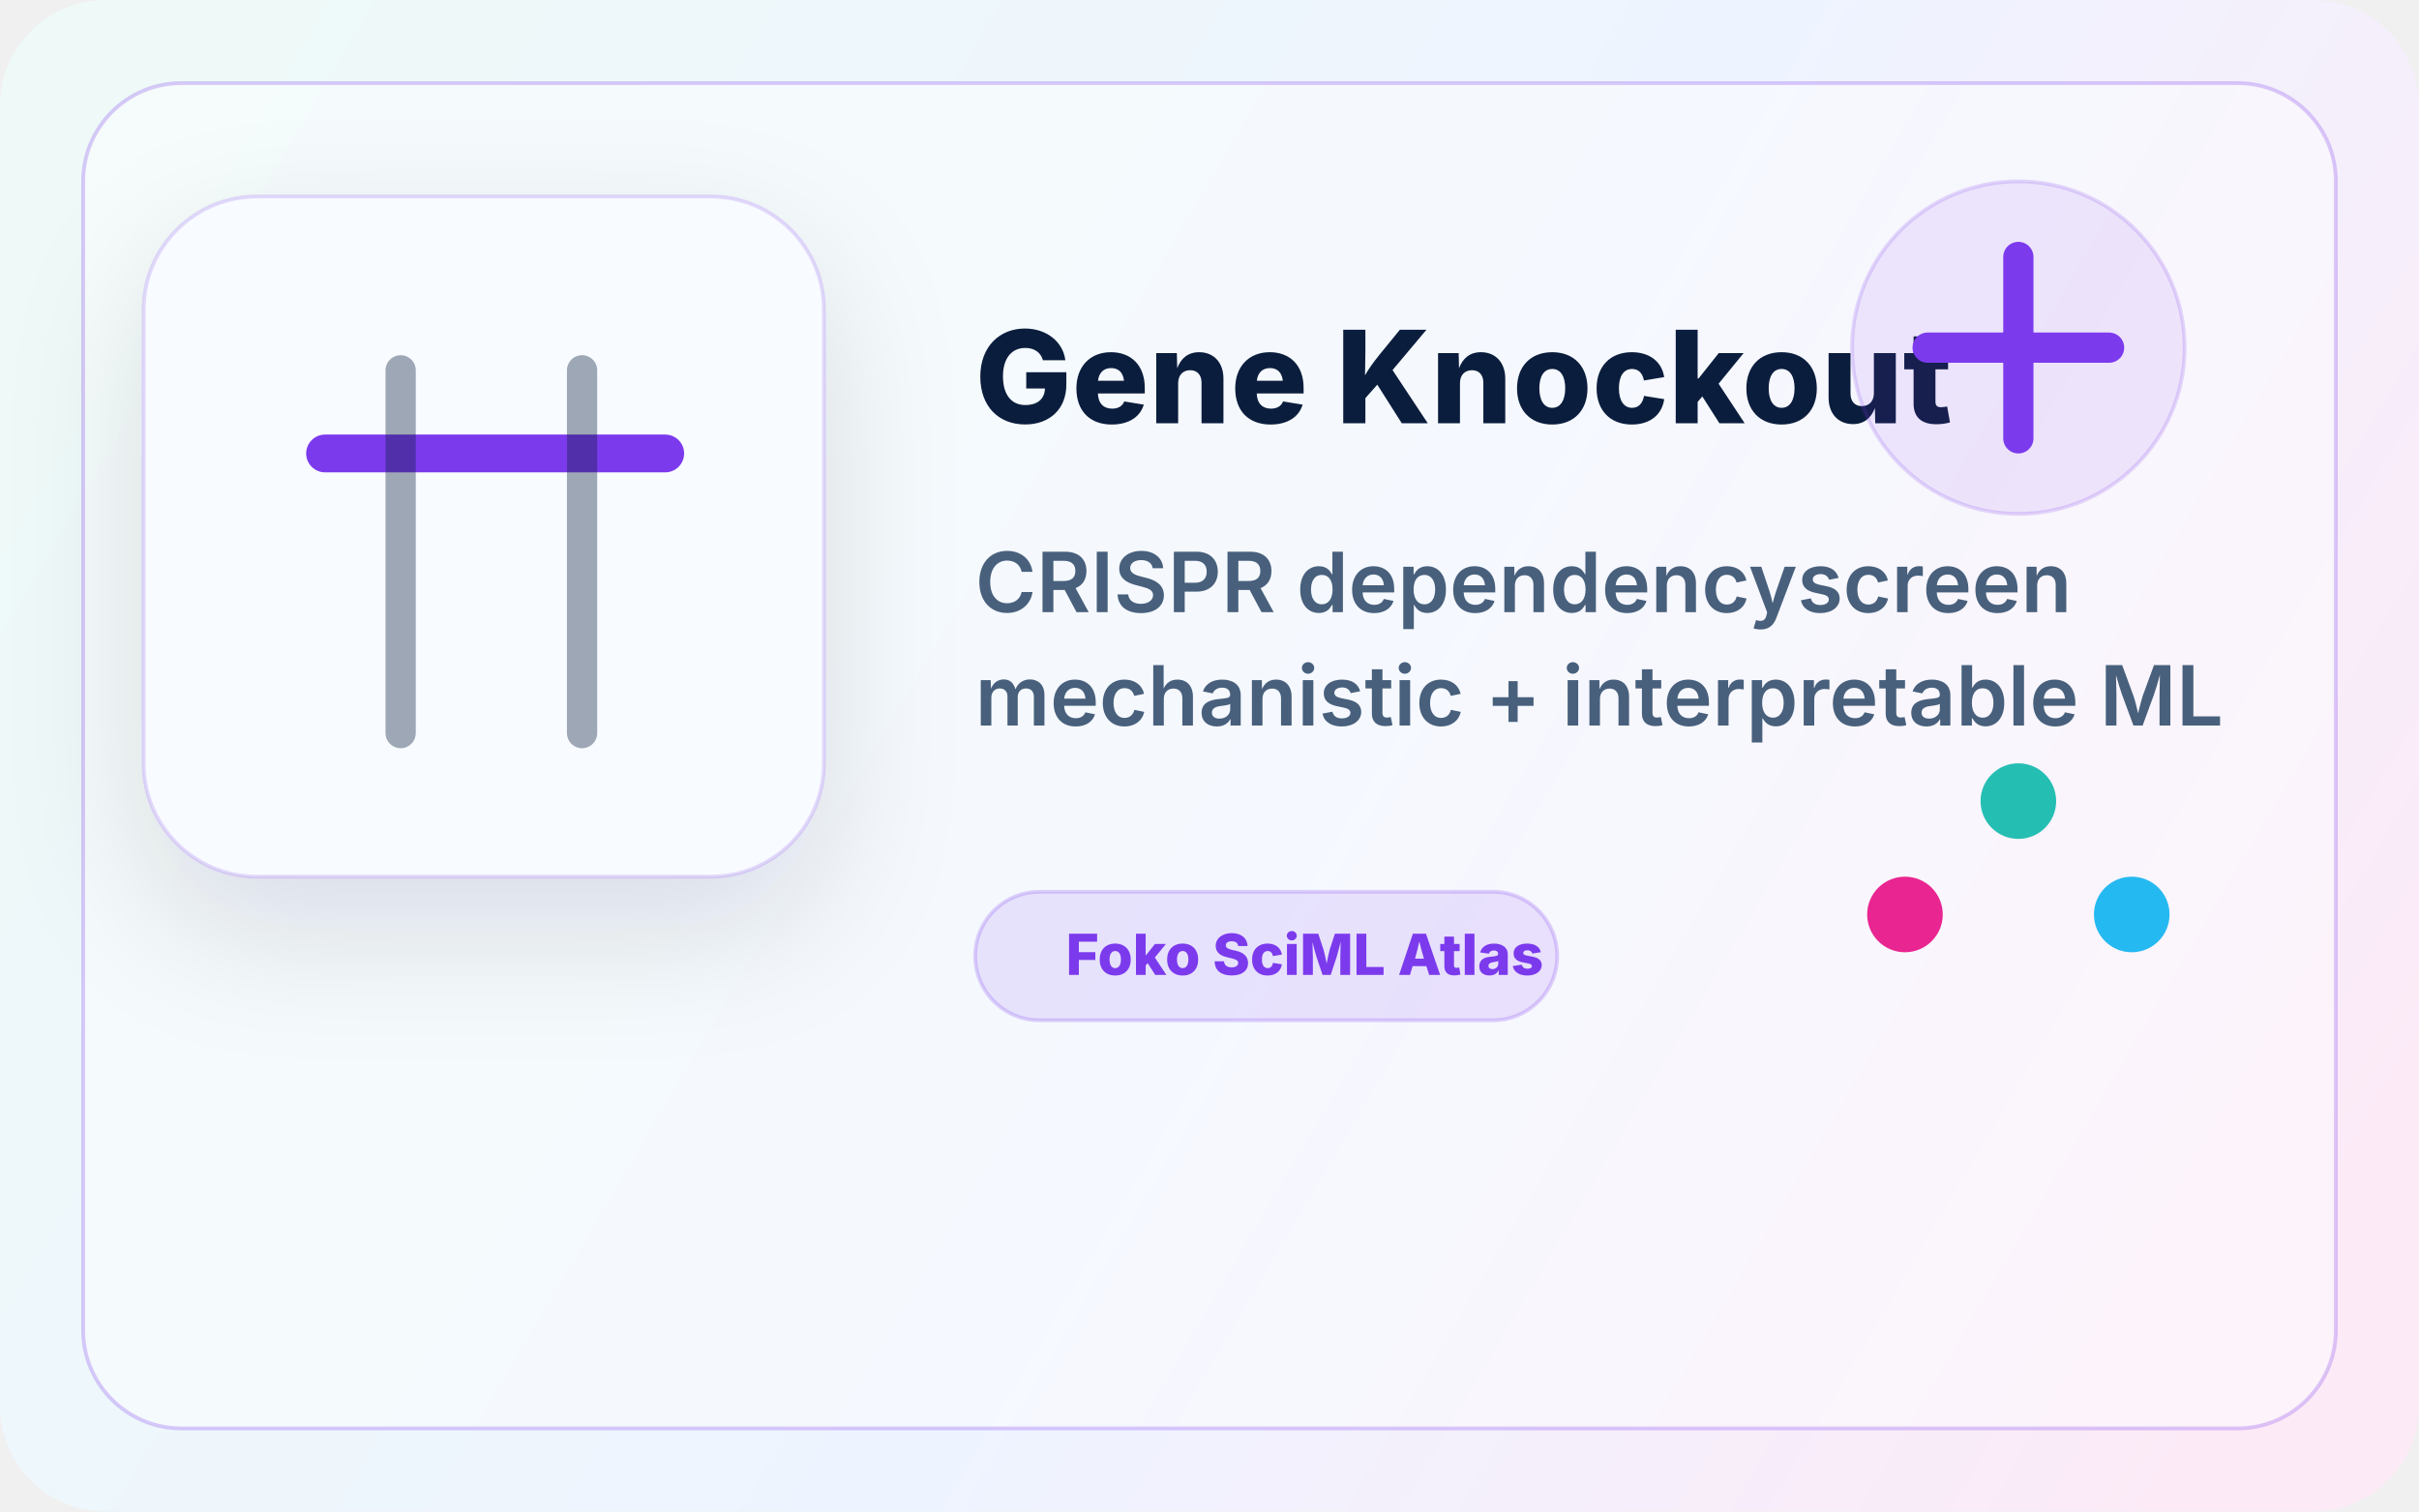
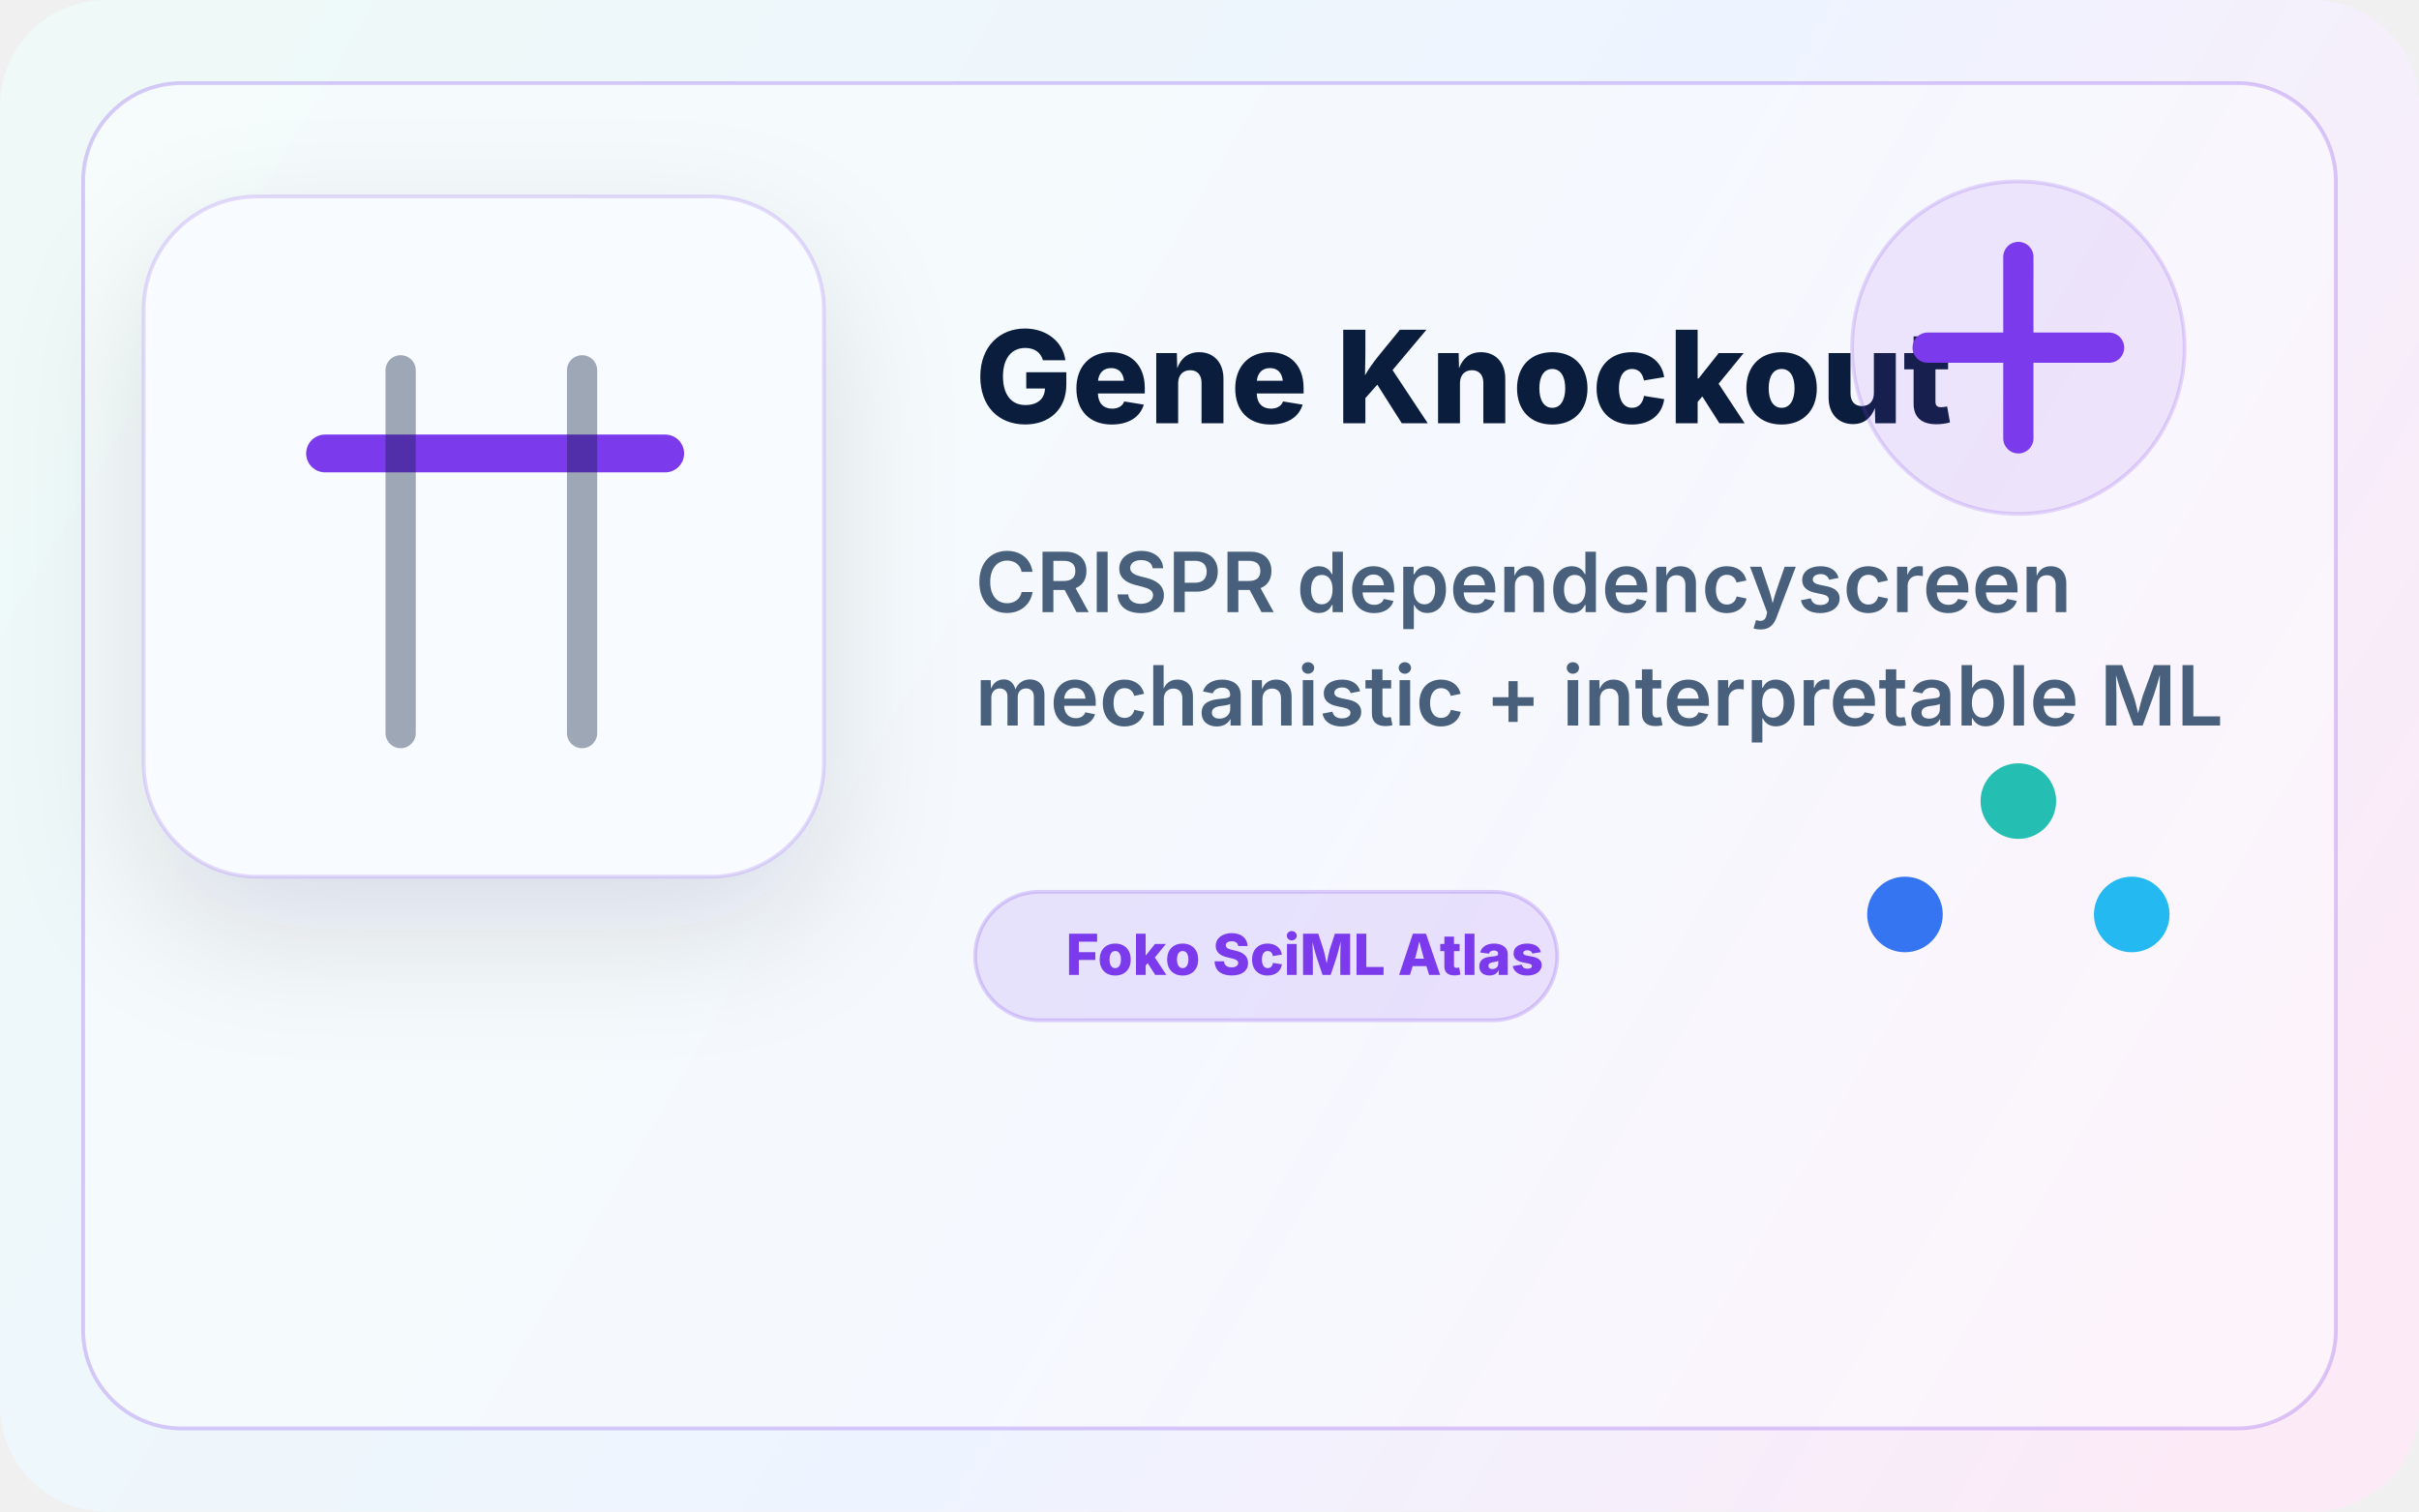
<svg xmlns="http://www.w3.org/2000/svg" width="640" height="400" viewBox="0 0 640 400" fill="none">
  <defs>
    <linearGradient id="g" x1="40" y1="30" x2="600" y2="360" gradientUnits="userSpaceOnUse">
      <stop stop-color="#EEF9F8" />
      <stop offset="0.55" stop-color="#EEF4FF" />
      <stop offset="1" stop-color="#FCEAF7" />
    </linearGradient>
    <filter id="shadow" x="0" y="0" width="640" height="400" filterUnits="userSpaceOnUse">
      <feDropShadow dx="0" dy="14" stdDeviation="18" flood-color="#0B1D3D" flood-opacity="0.12" />
    </filter>
  </defs>
  <rect width="640" height="400" rx="28" fill="url(#g)" />
  <rect x="22" y="22" width="596" height="356" rx="26" fill="white" fill-opacity="0.42" stroke="#7c3aed" stroke-opacity="0.26" />
  <g filter="url(#shadow)">
    <rect x="38" y="52" width="180" height="180" rx="30" fill="#F8FBFF" stroke="#7c3aed" stroke-opacity="0.18" />
  </g>
  <g transform="translate(58 72)">
    <path d="M28 48 L118 48" stroke="#7c3aed" stroke-width="10" stroke-linecap="round" stroke-linejoin="round" />
    <path d="M48 26 L48 122 M96 26 L96 122" stroke="#0B1D3D" stroke-opacity="0.38" stroke-width="8" stroke-linecap="round" stroke-linejoin="round" />
  </g>
  <text x="258" y="112" fill="#0B1D3D" font-size="34" font-family="Inter, Arial, sans-serif" font-weight="800">Gene Knockout</text>
  <text x="258" y="162" fill="#48607C" font-size="22" font-family="Inter, Arial, sans-serif" font-weight="600">CRISPR dependency
screen</text>
  <text x="258" y="192" fill="#48607C" font-size="22" font-family="Inter, Arial, sans-serif" font-weight="600">mechanistic + interpretable ML</text>
  <rect x="258" y="236" width="154" height="34" rx="17" fill="#7c3aed" fill-opacity="0.12" stroke="#7c3aed" stroke-opacity="0.22" />
  <text x="282" y="258" fill="#7c3aed" font-size="15" font-family="Inter, Arial, sans-serif" font-weight="800">Foko SciML Atlas</text>
  <circle cx="534" cy="92" r="44" fill="#7c3aed" fill-opacity="0.10" stroke="#7c3aed" stroke-opacity="0.18" />
  <path d="M510 92h48M534 68v48" stroke="#7c3aed" stroke-width="8" stroke-linecap="round" />
  <circle cx="534" cy="212" r="10" fill="#00B4A6" fill-opacity="0.85" />
  <circle cx="564" cy="242" r="10" fill="#00AEEF" fill-opacity="0.85" />
-   <circle cx="504" cy="242" r="10" fill="#E6007E" fill-opacity="0.85" />
+   <circle cx="504" cy="242" r="10" fill="#155EEF" fill-opacity="0.85" />
</svg>
